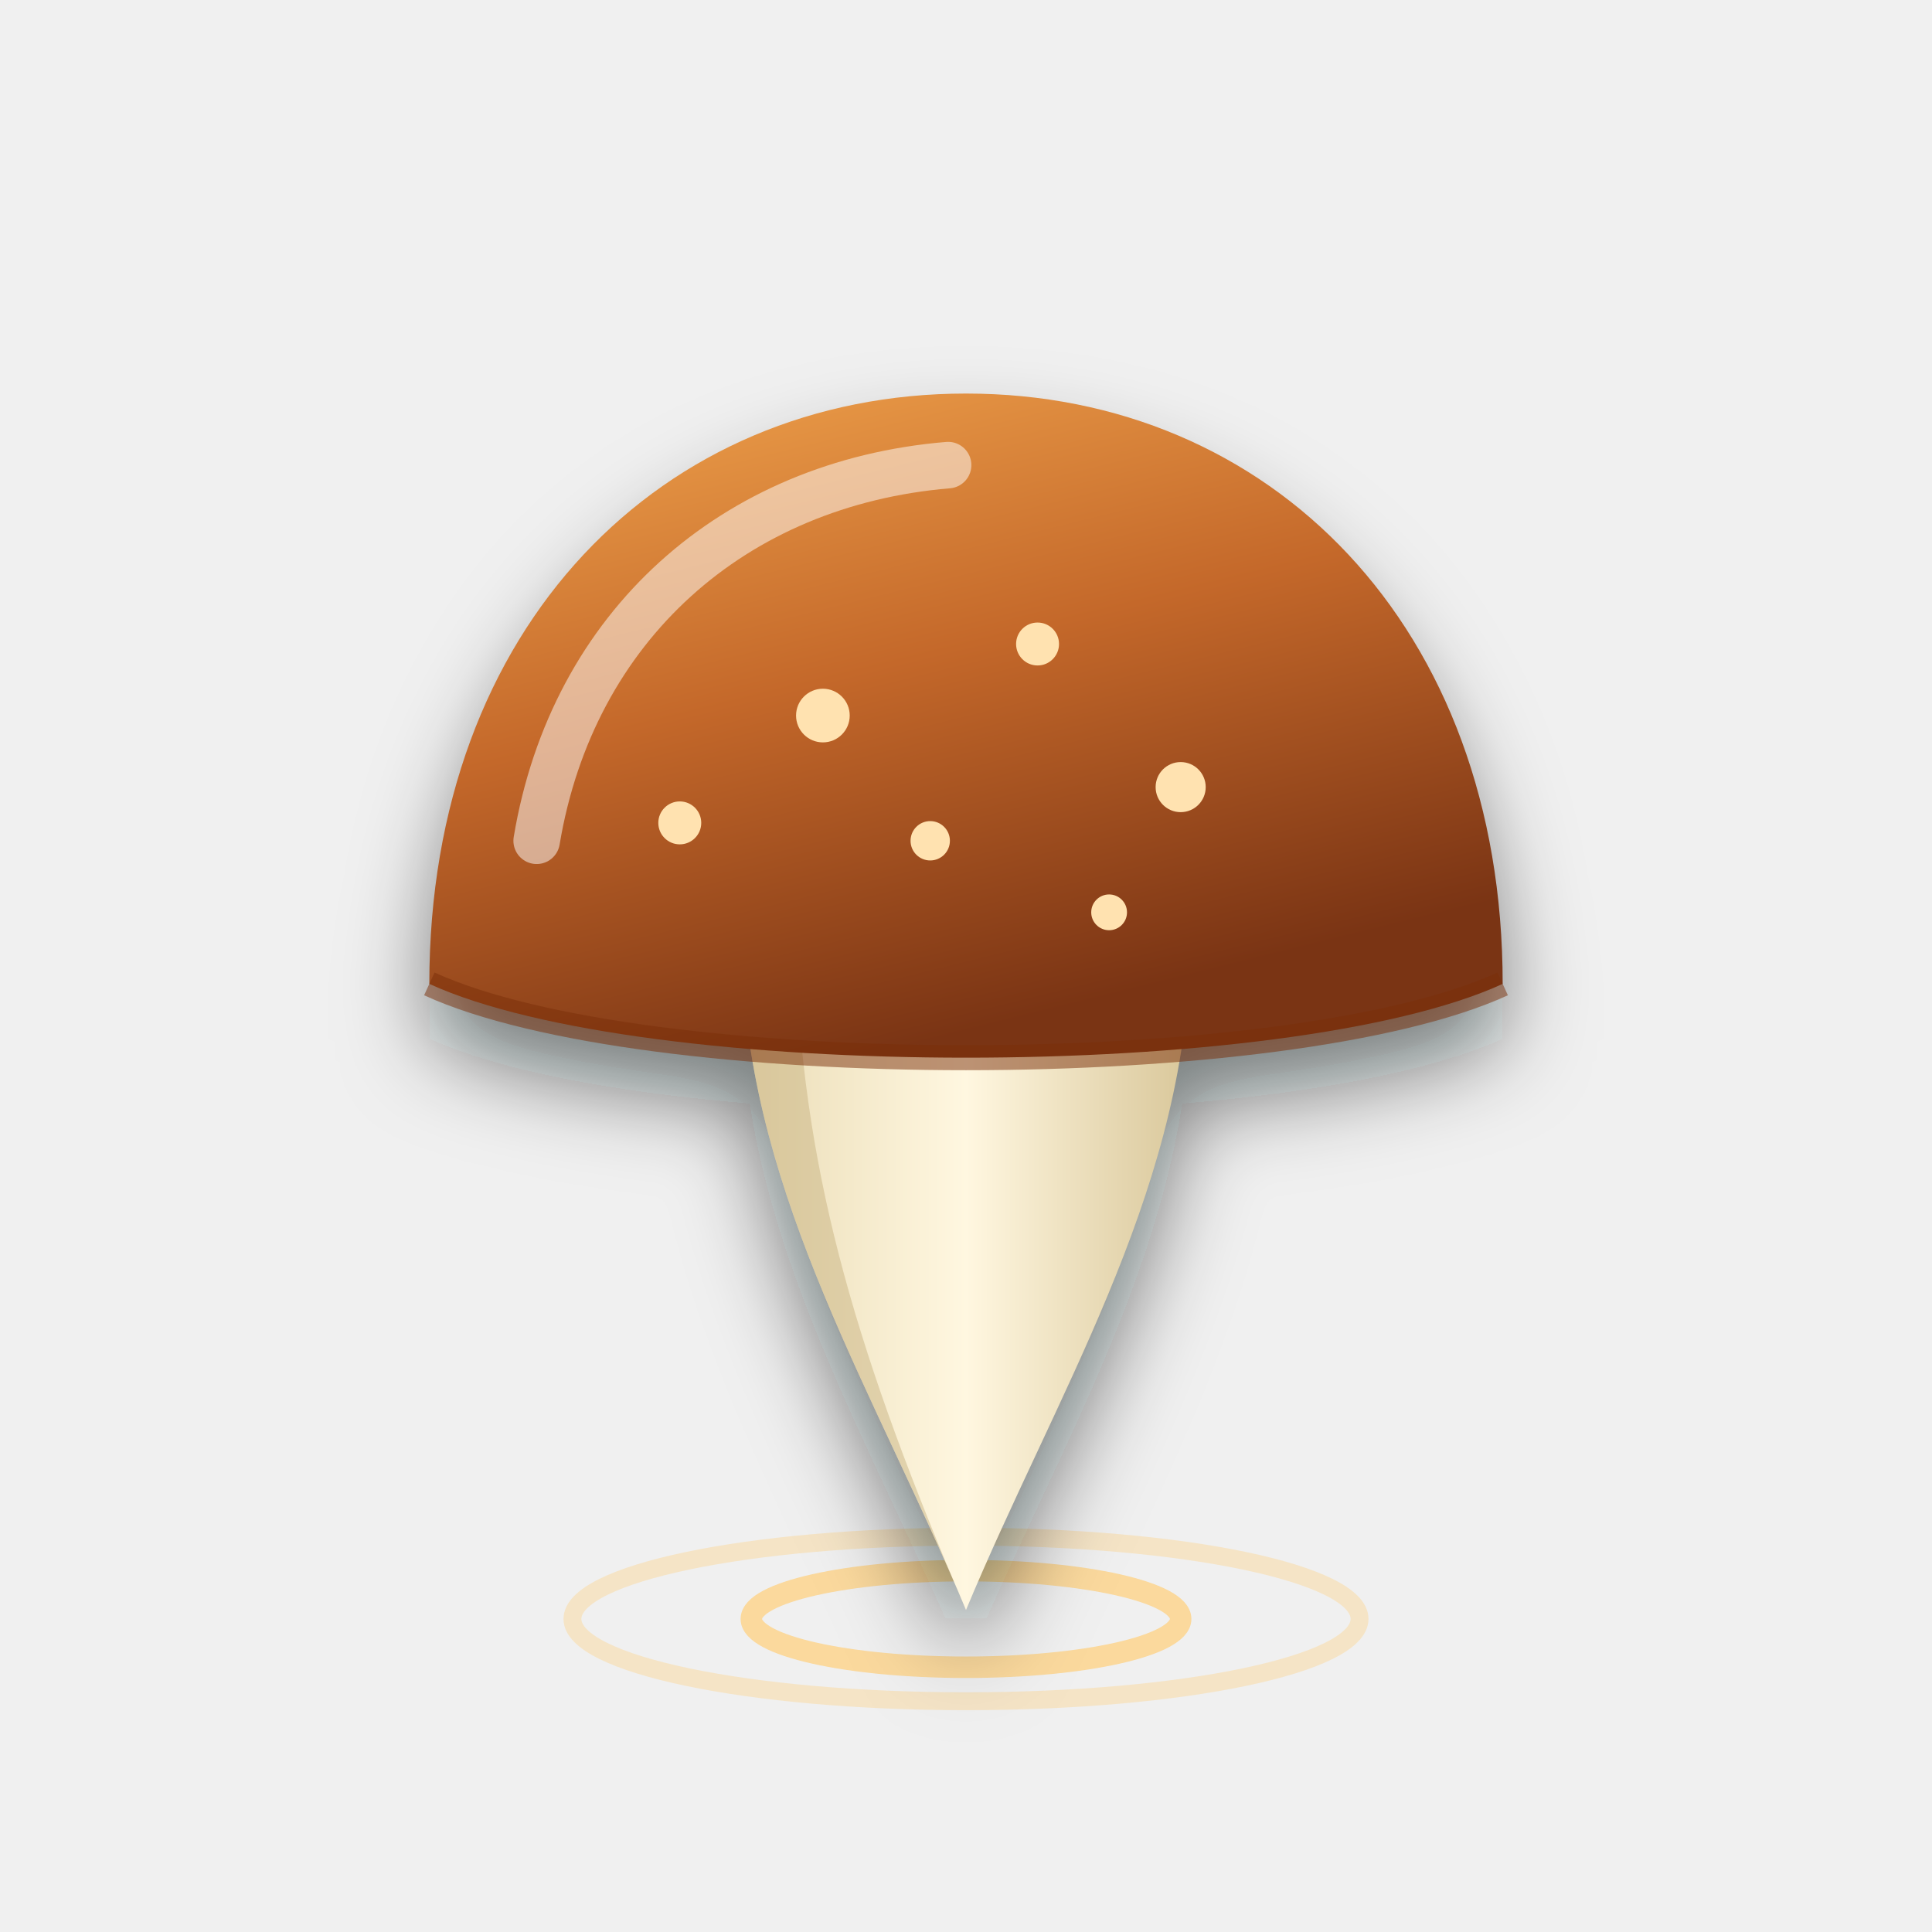
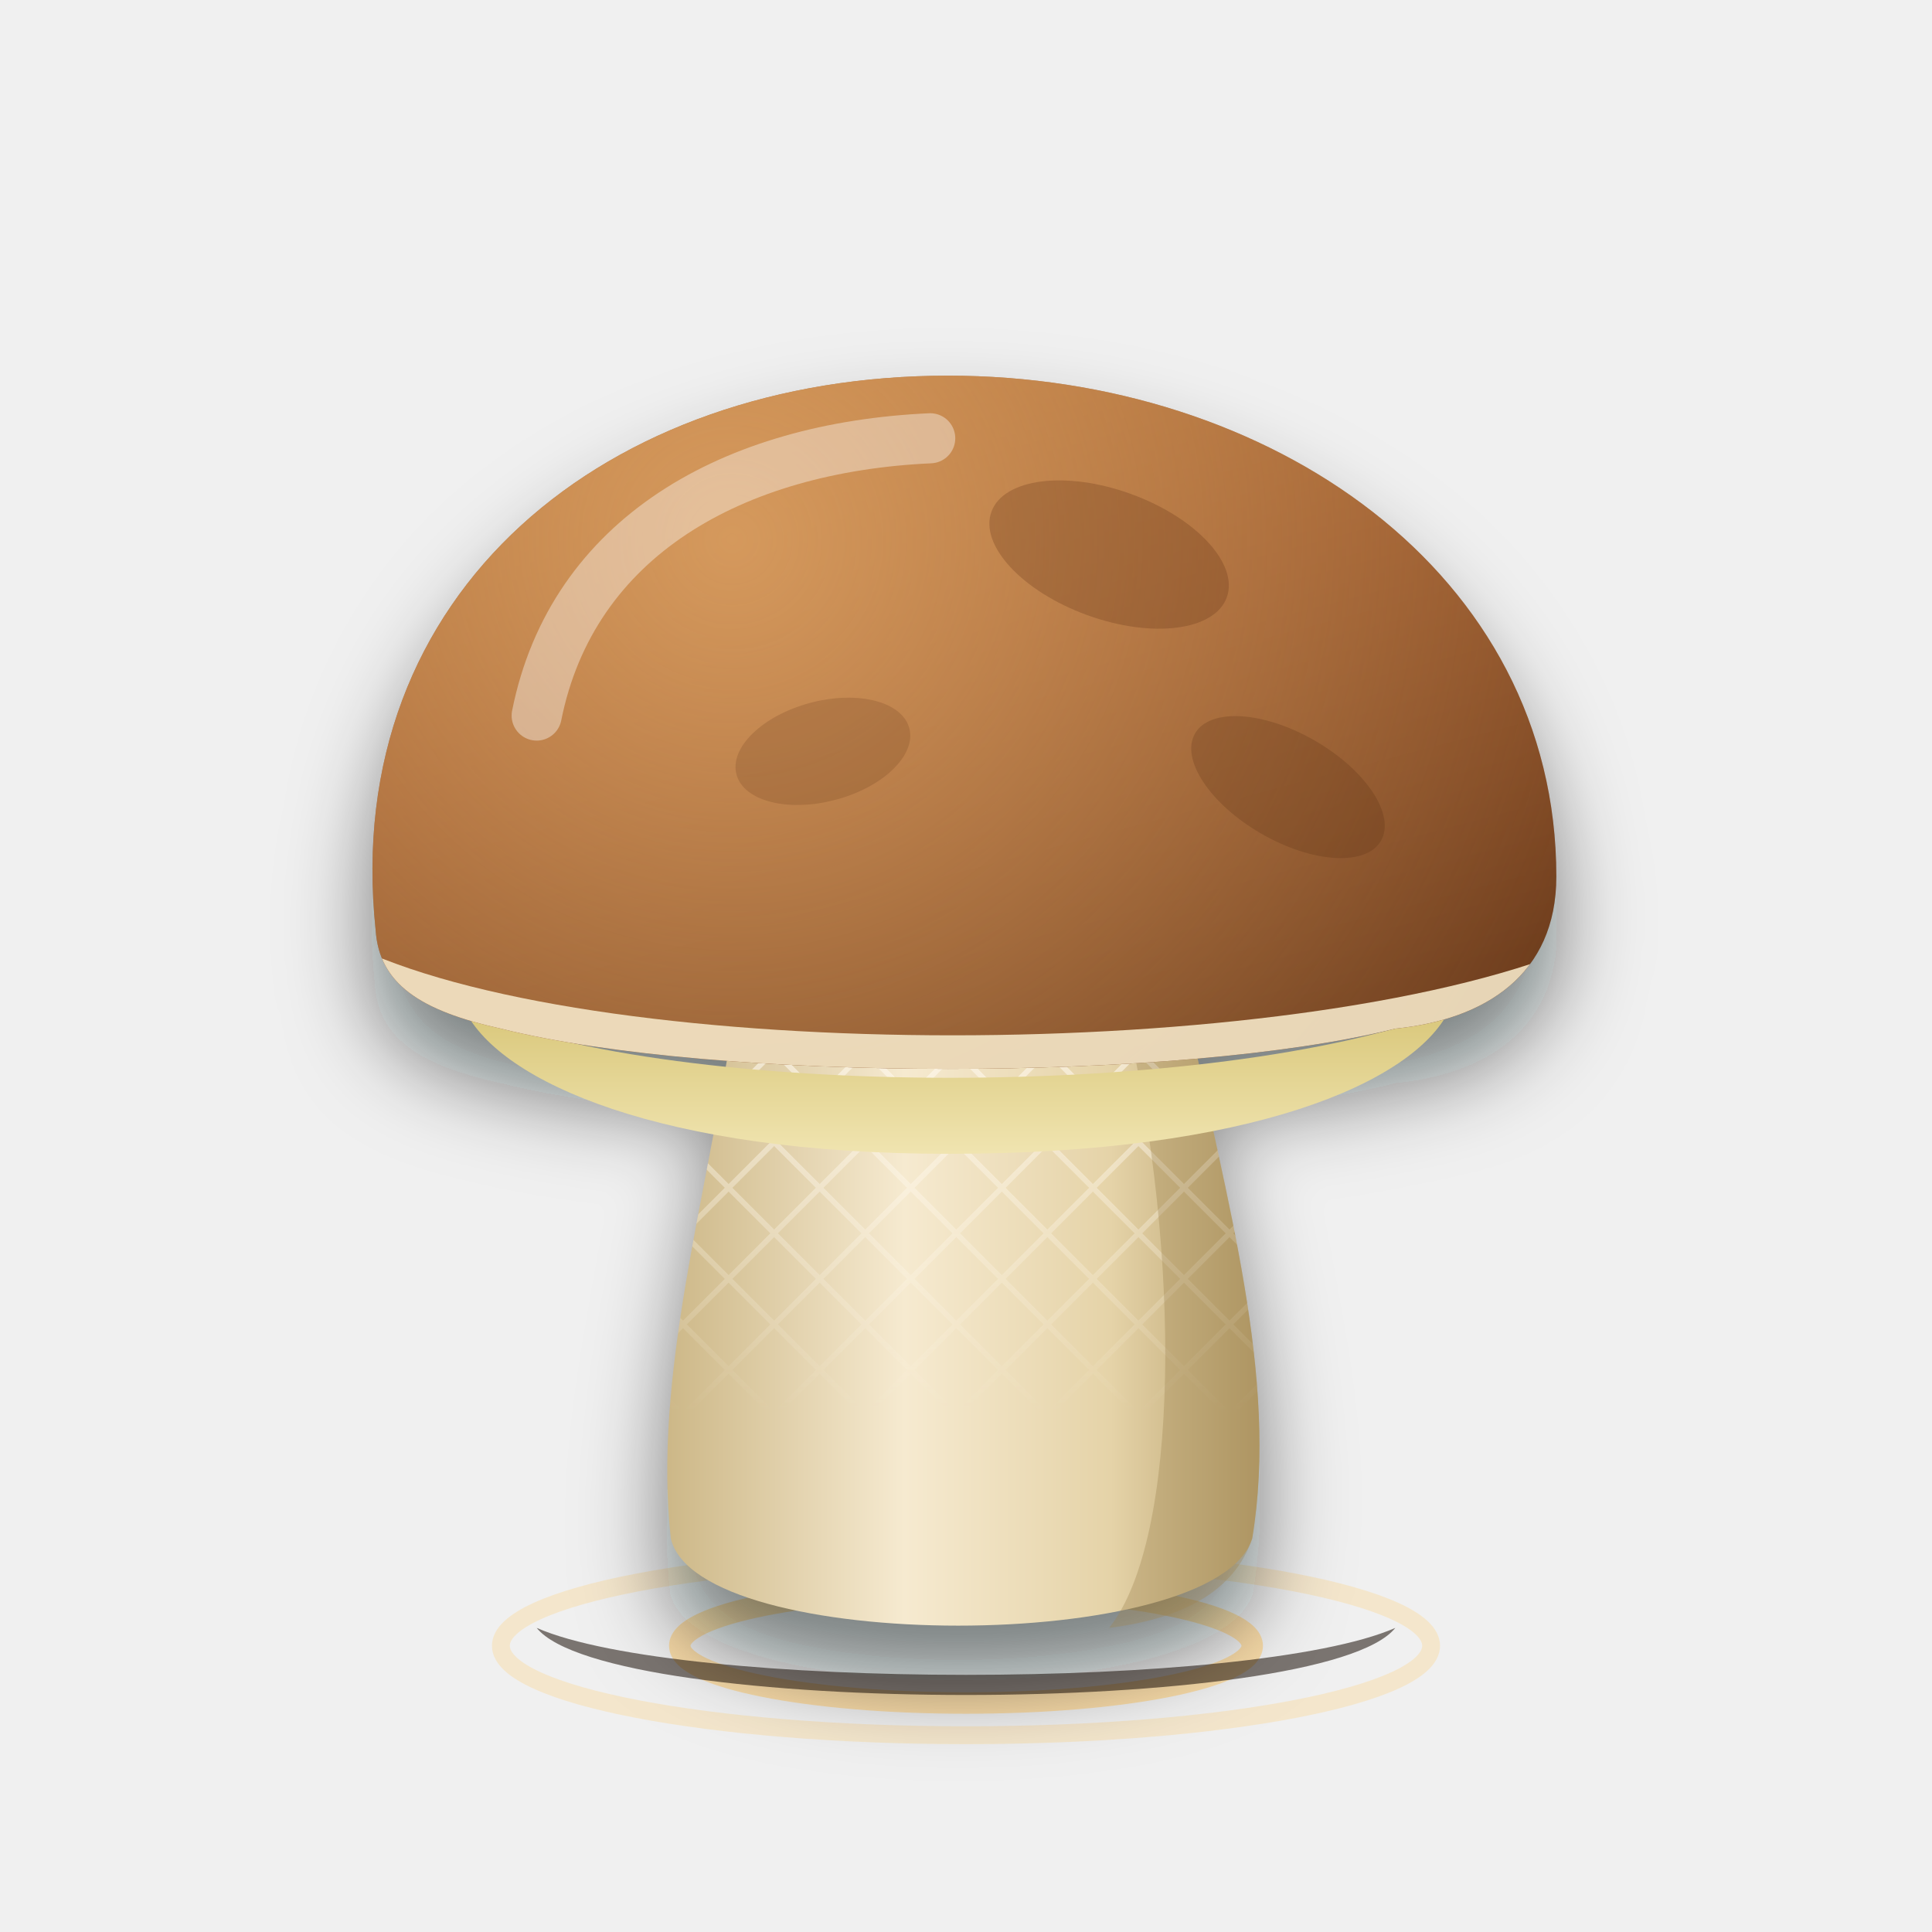
<svg xmlns="http://www.w3.org/2000/svg" width="108" height="108" viewBox="0 0 108 108">
  <defs>
-     <linearGradient id="cap" x1="0" y1="0" x2="0.4" y2="1">
-       <stop offset="0" stop-color="#f2a64e" />
-       <stop offset=".5" stop-color="#c4682a" />
-       <stop offset="1" stop-color="#7a3414" />
+     <linearGradient id="cap" x1="0.15" y1="0" x2="0.6" y2="1">
+       <stop offset="0" stop-color="#a8662f" />
+       <stop offset=".45" stop-color="#8a4a22" />
+       <stop offset="1" stop-color="#5f2f13" />
    </linearGradient>
+     <radialGradient id="capHi" cx="38%" cy="28%" r="55%">
+       <stop offset="0" stop-color="#e0a566" stop-opacity=".85" />
+       <stop offset="1" stop-color="#e0a566" stop-opacity="0" />
+     </radialGradient>
    <linearGradient id="stem" x1="0" y1="0" x2="1" y2="0">
-       <stop offset="0" stop-color="#eadcb6" />
-       <stop offset=".5" stop-color="#fff7e0" />
-       <stop offset="1" stop-color="#d9c79a" />
+       <stop offset="0" stop-color="#cdb888" />
+       <stop offset=".4" stop-color="#f6ead0" />
+       <stop offset=".75" stop-color="#e5d3a8" />
+       <stop offset="1" stop-color="#b79f6c" />
    </linearGradient>
-     <mask id="cut" maskUnits="userSpaceOnUse" x="0" y="0" width="108" height="108">
-       <rect width="108" height="108" fill="#fff" />
-       <g fill="#000">
-         <circle cx="46" cy="40" r="1.5" fill="#000" />
-         <circle cx="58" cy="36" r="1.2" fill="#000" />
-         <circle cx="66" cy="44" r="1.4" fill="#000" />
-         <circle cx="52" cy="47" r="1.1" fill="#000" />
-         <circle cx="38" cy="46" r="1.2" fill="#000" />
-         <circle cx="62" cy="51" r="1" fill="#000" />
-         <path d="M24 60.500 C36 66 72 66 84 60.500 L84 62 C72 67.500 36 67.500 24 62Z" />
-       </g>
+     <pattern id="net" width="3.600" height="3.600" patternUnits="userSpaceOnUse" patternTransform="rotate(45)">
+       <path d="M0 0H3.600M0 0V3.600" stroke="#fffaf0" stroke-width=".6" stroke-opacity=".7" fill="none" />
+     </pattern>
+     <linearGradient id="netfade" x1="0" y1="0" x2="0" y2="1">
+       <stop offset="0" stop-color="#fff" />
+       <stop offset=".6" stop-color="#fff" stop-opacity="0" />
+     </linearGradient>
+     <mask id="netmask">
+       <rect x="30" y="55" width="50" height="40" fill="url(#netfade)" />
    </mask>
+     <linearGradient id="pores" x1="0" y1="0" x2="0" y2="1">
+       <stop offset="0" stop-color="#d9c77a" />
+       <stop offset="1" stop-color="#f0e4b0" />
+     </linearGradient>
+     <clipPath id="capclip">
+       <path d="M21 52 C19 33 34 21 53 21 C71 21 87 32 87 49 C87 54.500 83 57 78 57.500 C66 60.500 40 60.500 28 57.500 C23.500 56.500 21.200 55 21 52Z" />
+     </clipPath>
    <filter id="blur" x="-30%" y="-30%" width="160%" height="170%">
      <feGaussianBlur stdDeviation="2.400" />
    </filter>
  </defs>
-   <ellipse cx="54" cy="90.500" rx="22" ry="4.600" fill="none" stroke="#ffcf7a" stroke-opacity=".35" stroke-width="1" />
-   <ellipse cx="54" cy="90.500" rx="12" ry="2.700" fill="none" stroke="#ffcf7a" stroke-opacity=".7" stroke-width="1.200" />
+   <ellipse cx="54" cy="92" rx="26" ry="5" fill="none" stroke="#ffcf7a" stroke-opacity=".3" stroke-width="1" />
+   <ellipse cx="54" cy="92" rx="16" ry="3.200" fill="none" stroke="#ffcf7a" stroke-opacity=".6" stroke-width="1.200" />
  <g filter="url(#blur)" opacity=".5" transform="translate(0 3)">
-     <path d="M24 55 C24 35 37 22 54 22 S84 35 84 55 C72 60.500 36 60.500 24 55Z" fill="#020c08" />
-     <path d="M41.500 54 C42 67 49 78 54 90 C59 78 66 67 66.500 54Z" fill="#020c08" />
+     <path d="M21 52 C19 33 34 21 53 21 C71 21 87 32 87 49 C87 54.500 83 57 78 57.500 C66 60.500 40 60.500 28 57.500 C23.500 56.500 21.200 55 21 52Z" fill="#020c08" />
+     <path d="M41 57 C39.500 67 36.500 77 37.500 86 C39 92.500 68 92.500 70 86 C71.500 77 68.500 67 66.500 57Z" fill="#020c08" />
  </g>
-   <path d="M41.500 54 C42 67 49 78 54 90 C59 78 66 67 66.500 54Z" fill="url(#stem)" />
-   <path d="M41.500 54 C42 67 49 78 54 90 C48 76 45 66 44.500 54Z" fill="#c4ad7a" opacity=".45" />
-   <path d="M24 55 C24 35 37 22 54 22 S84 35 84 55 C72 60.500 36 60.500 24 55Z" fill="url(#cap)" />
-   <path d="M30 47 C32 35 41 27 53 26" fill="none" stroke="#fff" stroke-opacity=".5" stroke-width="2.600" stroke-linecap="round" />
-   <circle cx="46" cy="40" r="1.5" fill="#ffe2b0" />
-   <circle cx="58" cy="36" r="1.2" fill="#ffe2b0" />
-   <circle cx="66" cy="44" r="1.4" fill="#ffe2b0" />
-   <circle cx="52" cy="47" r="1.1" fill="#ffe2b0" />
-   <circle cx="38" cy="46" r="1.2" fill="#ffe2b0" />
-   <circle cx="62" cy="51" r="1" fill="#ffe2b0" />
-   <path d="M24 55 C36 60.500 72 60.500 84 55" fill="none" stroke="#7a2e08" stroke-opacity=".5" stroke-width="1.400" />
+   <path d="M41 57 C39.500 67 36.500 77 37.500 86 C39 92.500 68 92.500 70 86 C71.500 77 68.500 67 66.500 57Z" fill="url(#stem)" />
+   <path d="M41 57 C39.500 67 36.500 77 37.500 86 C39 92.500 68 92.500 70 86 C71.500 77 68.500 67 66.500 57Z" fill="url(#net)" mask="url(#netmask)" />
+   <path d="M66.500 57 C68.500 67 71.500 77 70 86 C69 89 66 90.500 62 91 C66 86 66 70 63 57Z" fill="#9d8450" opacity=".35" />
+   <path d="M26 56.500 C38 61.500 68 61.500 81 56.500 C79 60.500 70 64.500 53 64.500 C37 64.500 28 60.500 26 56.500Z" fill="url(#pores)" />
+   <path d="M21 52 C19 33 34 21 53 21 C71 21 87 32 87 49 C87 54.500 83 57 78 57.500 C66 60.500 40 60.500 28 57.500 C23.500 56.500 21.200 55 21 52Z" fill="url(#cap)" />
+   <g clip-path="url(#capclip)">
+     <rect width="108" height="108" fill="url(#capHi)" />
+     <ellipse cx="62" cy="31" rx="7" ry="3.600" fill="#5a2a10" opacity=".25" transform="rotate(20 62 31)" />
+     <ellipse cx="46" cy="42" rx="5" ry="2.800" fill="#5a2a10" opacity=".18" transform="rotate(-15 46 42)" />
+     <ellipse cx="72" cy="44" rx="6" ry="3" fill="#4a2209" opacity=".2" transform="rotate(30 72 44)" />
+     <path d="M20 53 C34 59.500 72 59.500 88 53 L88 62 L20 62Z" fill="#f4e6c6" opacity=".9" />
+   </g>
+   <path d="M30 40 C32 30 41 25 52 24.500" fill="none" stroke="#fff" stroke-opacity=".38" stroke-width="2.800" stroke-linecap="round" />
+   <path d="M30 91 C38 94.500 70 94.500 78 91 C74 96 34 96 30 91Z" fill="#1a0f08" opacity=".55" />
</svg>
